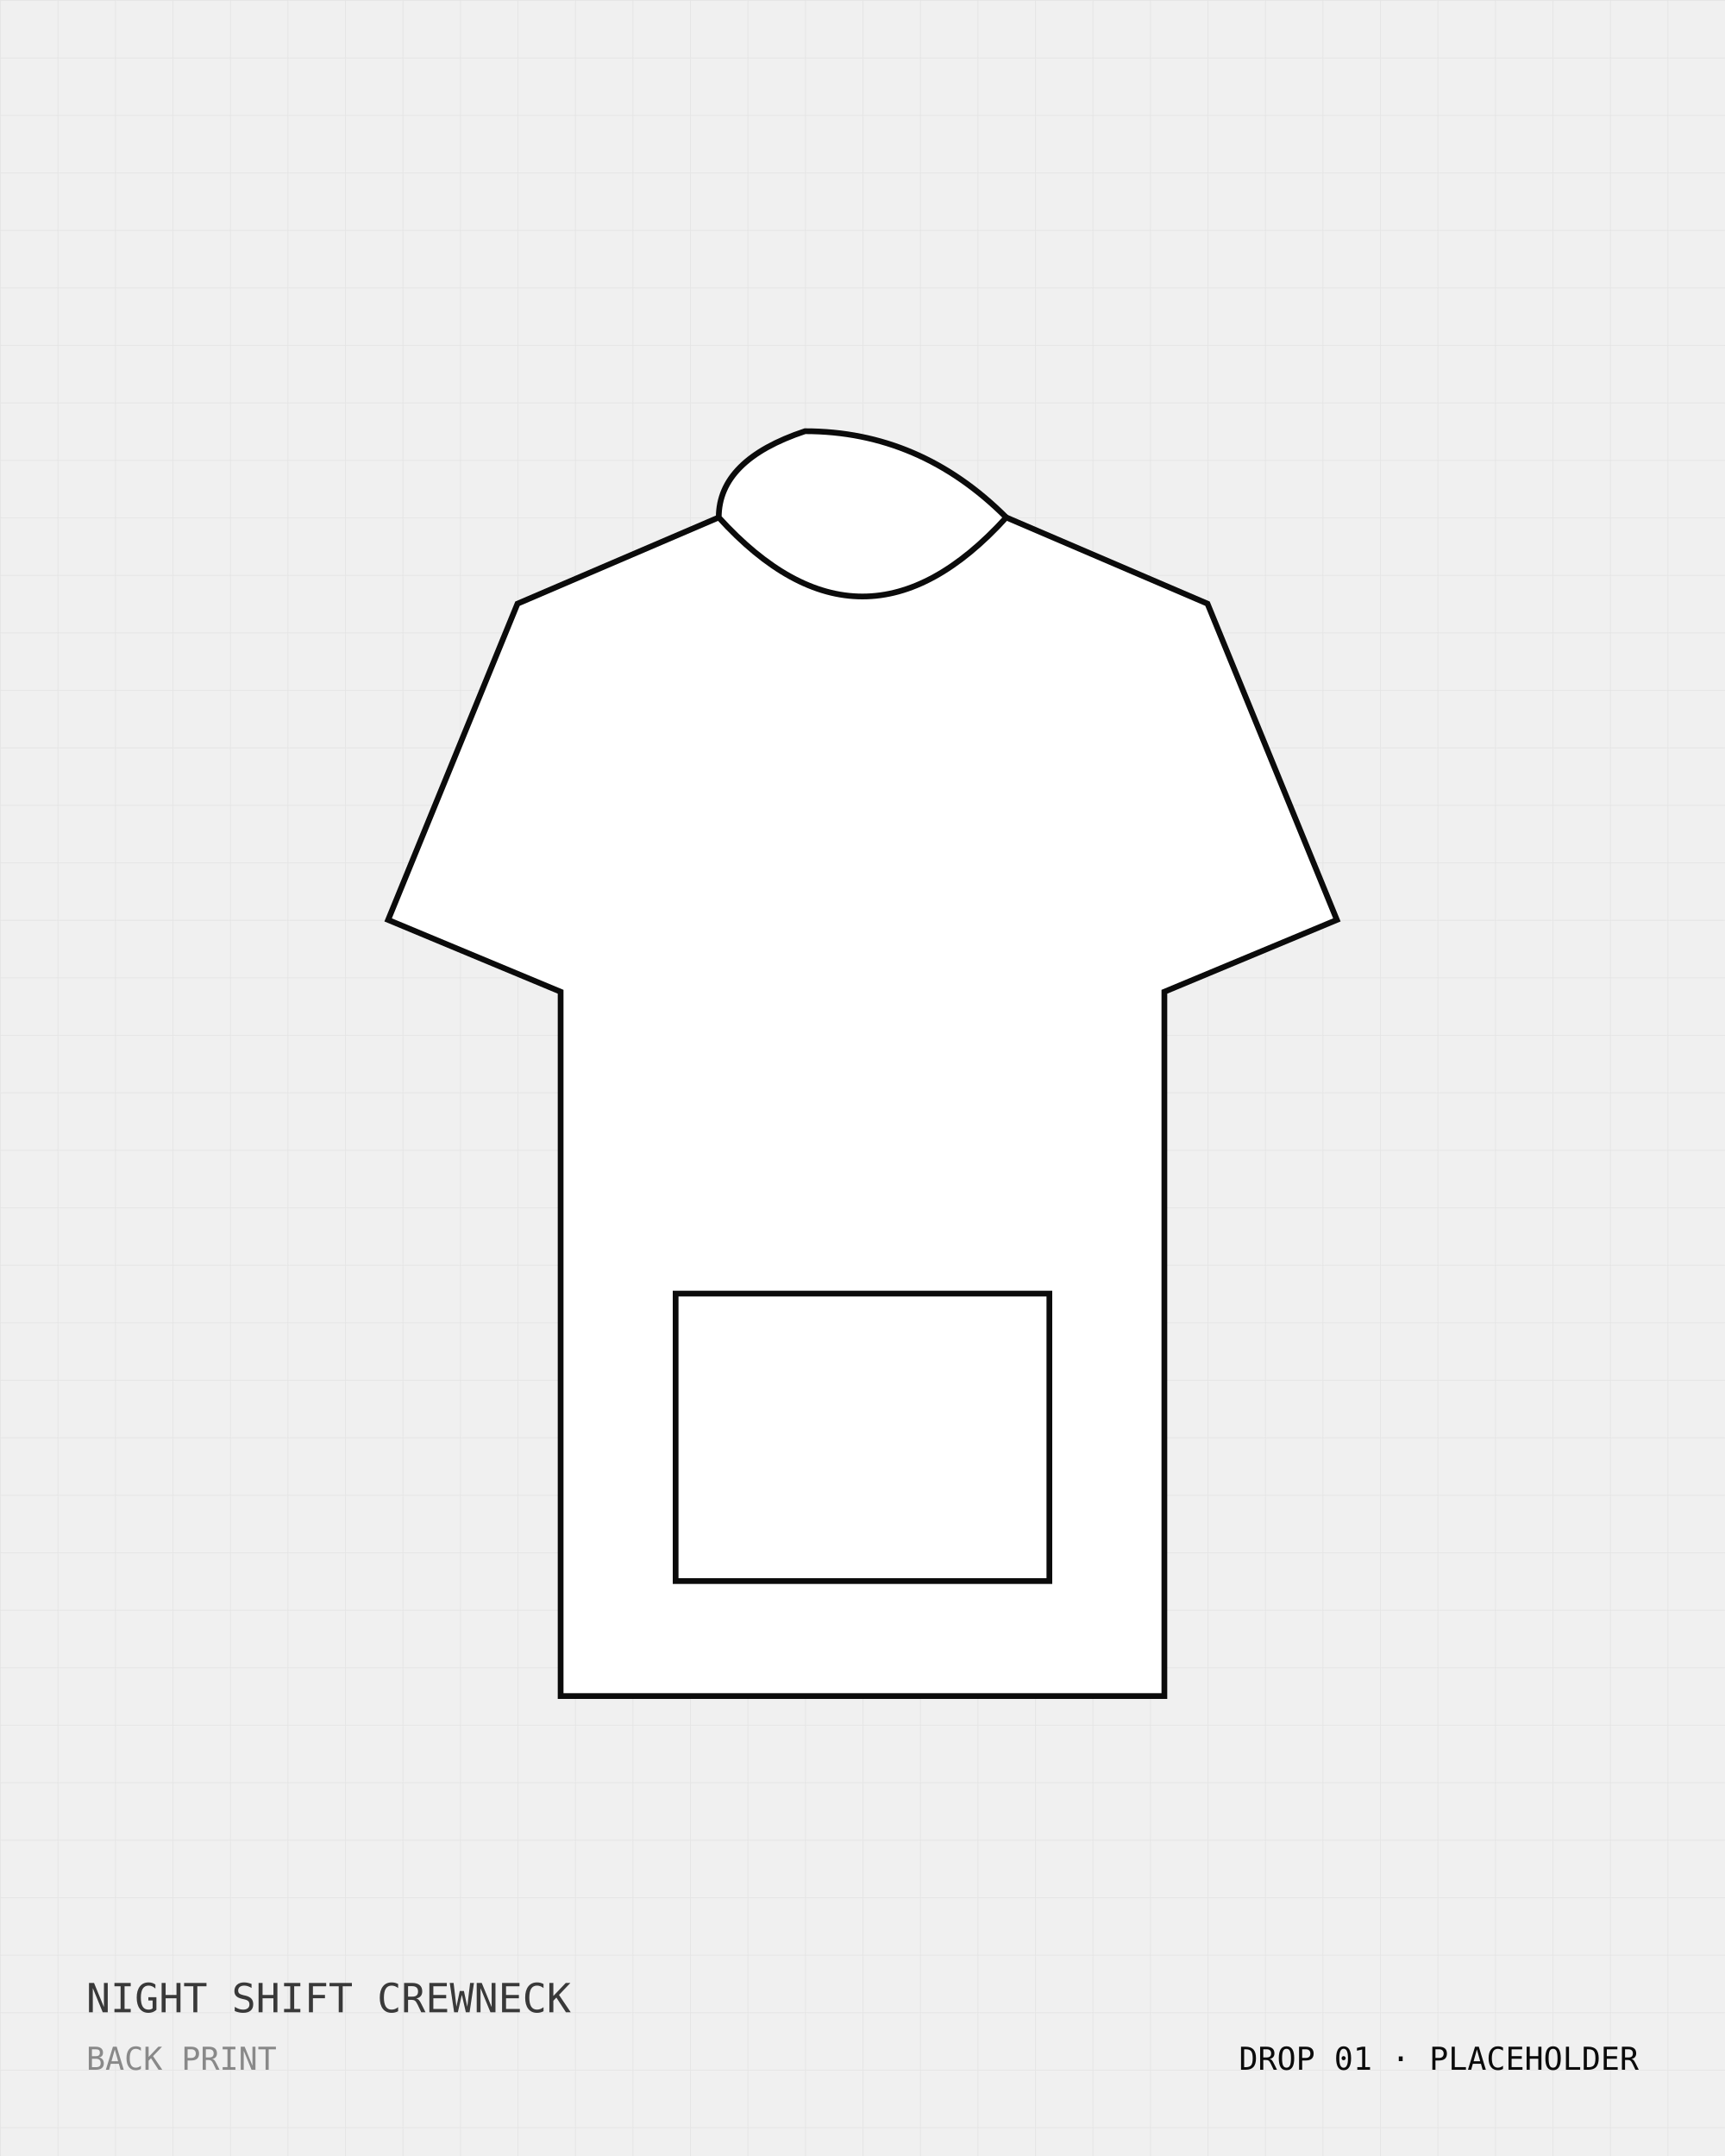
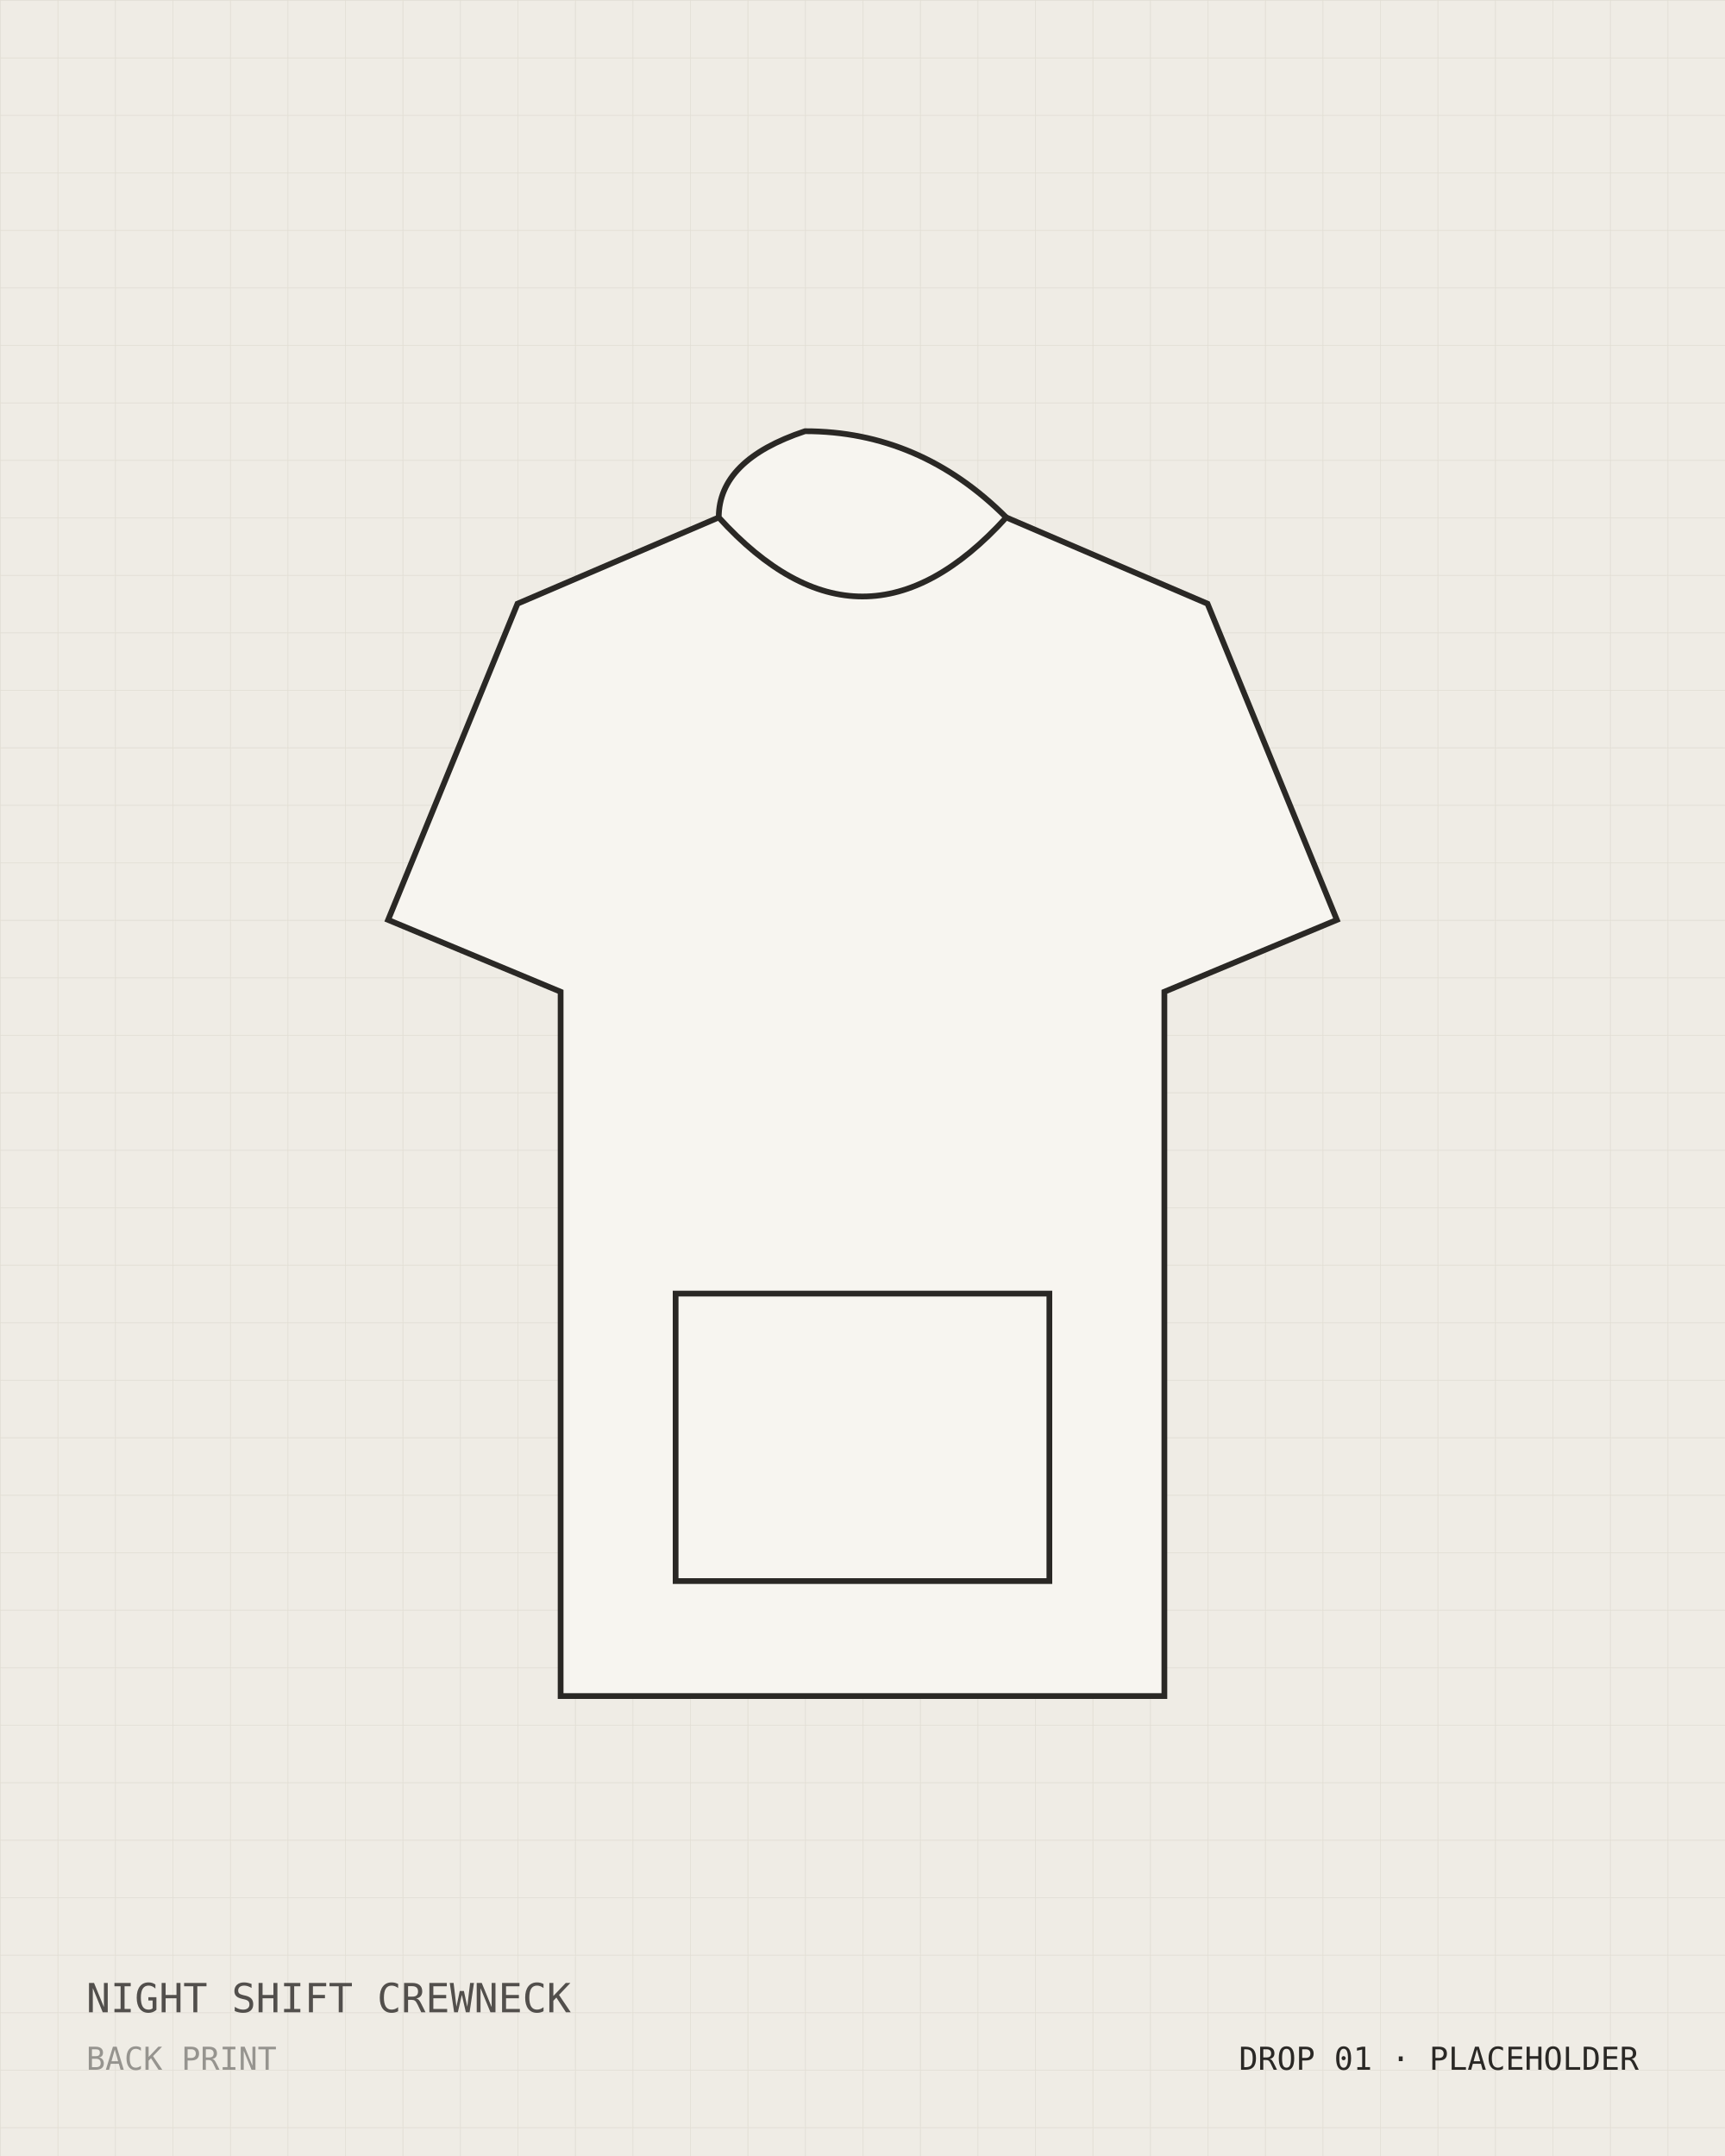
<svg xmlns="http://www.w3.org/2000/svg" width="1200" height="1500" viewBox="0 0 1200 1500">
  <defs>
    <pattern id="g" width="40" height="40" patternUnits="userSpaceOnUse">
-       <path d="M40 0H0V40" fill="none" stroke="#e4e4e4" stroke-width="1" />
+       <path d="M40 0H0V40" fill="none" stroke="#e2ded5" stroke-width="1" />
    </pattern>
  </defs>
-   <rect width="100%" height="100%" fill="#f0f0f0" />
+   <rect width="100%" height="100%" fill="#efece5" />
  <rect width="100%" height="100%" fill="url(#g)" />
-   <path d="M360 420 L500 360 Q600 300 700 360 L840 420 L930 640 L810 690 L810 1180 L390 1180 L390 690 L270 640 Z" fill="#ffffff" stroke="#0b0b0b" stroke-width="4" />
-   <path d="M500 360 Q600 470 700 360 Q640 300 560 300 Q500 320 500 360Z" fill="#ffffff" stroke="#0b0b0b" stroke-width="4" />
-   <rect x="470" y="900" width="260" height="200" fill="#ffffff" stroke="#0b0b0b" stroke-width="4" />
-   <text x="60" y="1400" font-family="ui-monospace, Menlo, monospace" font-size="28" fill="#0b0b0b" opacity="0.8">NIGHT SHIFT CREWNECK</text>
-   <text x="60" y="1440" font-family="ui-monospace, Menlo, monospace" font-size="22" fill="#0b0b0b" opacity="0.45">BACK PRINT</text>
-   <text x="1140" y="1440" text-anchor="end" font-family="ui-monospace, Menlo, monospace" font-size="22" fill="#0b0b0b">DROP 01 · PLACEHOLDER</text>
+   <path d="M360 420 L500 360 Q600 300 700 360 L840 420 L930 640 L810 690 L810 1180 L390 1180 L390 690 L270 640 Z" fill="#f7f5f0" stroke="#2a2825" stroke-width="4" />
+   <path d="M500 360 Q600 470 700 360 Q640 300 560 300 Q500 320 500 360Z" fill="#f7f5f0" stroke="#2a2825" stroke-width="4" />
+   <rect x="470" y="900" width="260" height="200" fill="#f7f5f0" stroke="#2a2825" stroke-width="4" />
+   <text x="60" y="1400" font-family="ui-monospace, Menlo, monospace" font-size="28" fill="#2a2825" opacity="0.8">NIGHT SHIFT CREWNECK</text>
+   <text x="60" y="1440" font-family="ui-monospace, Menlo, monospace" font-size="22" fill="#2a2825" opacity="0.45">BACK PRINT</text>
+   <text x="1140" y="1440" text-anchor="end" font-family="ui-monospace, Menlo, monospace" font-size="22" fill="#2a2825">DROP 01 · PLACEHOLDER</text>
</svg>
